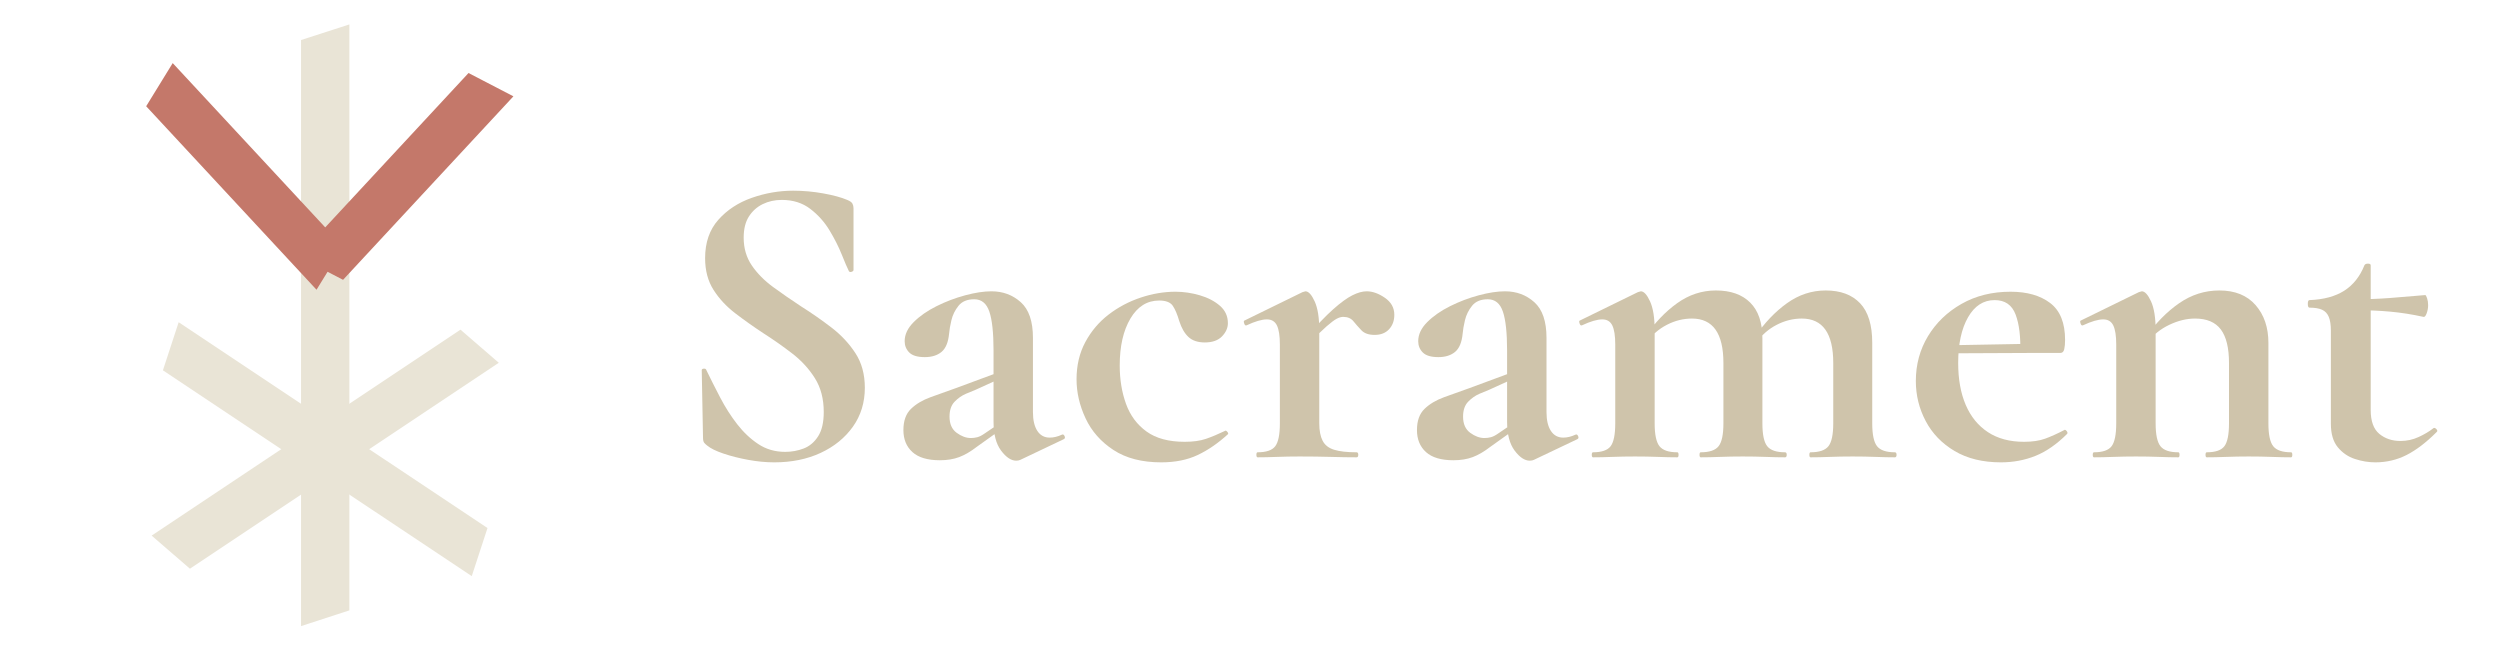
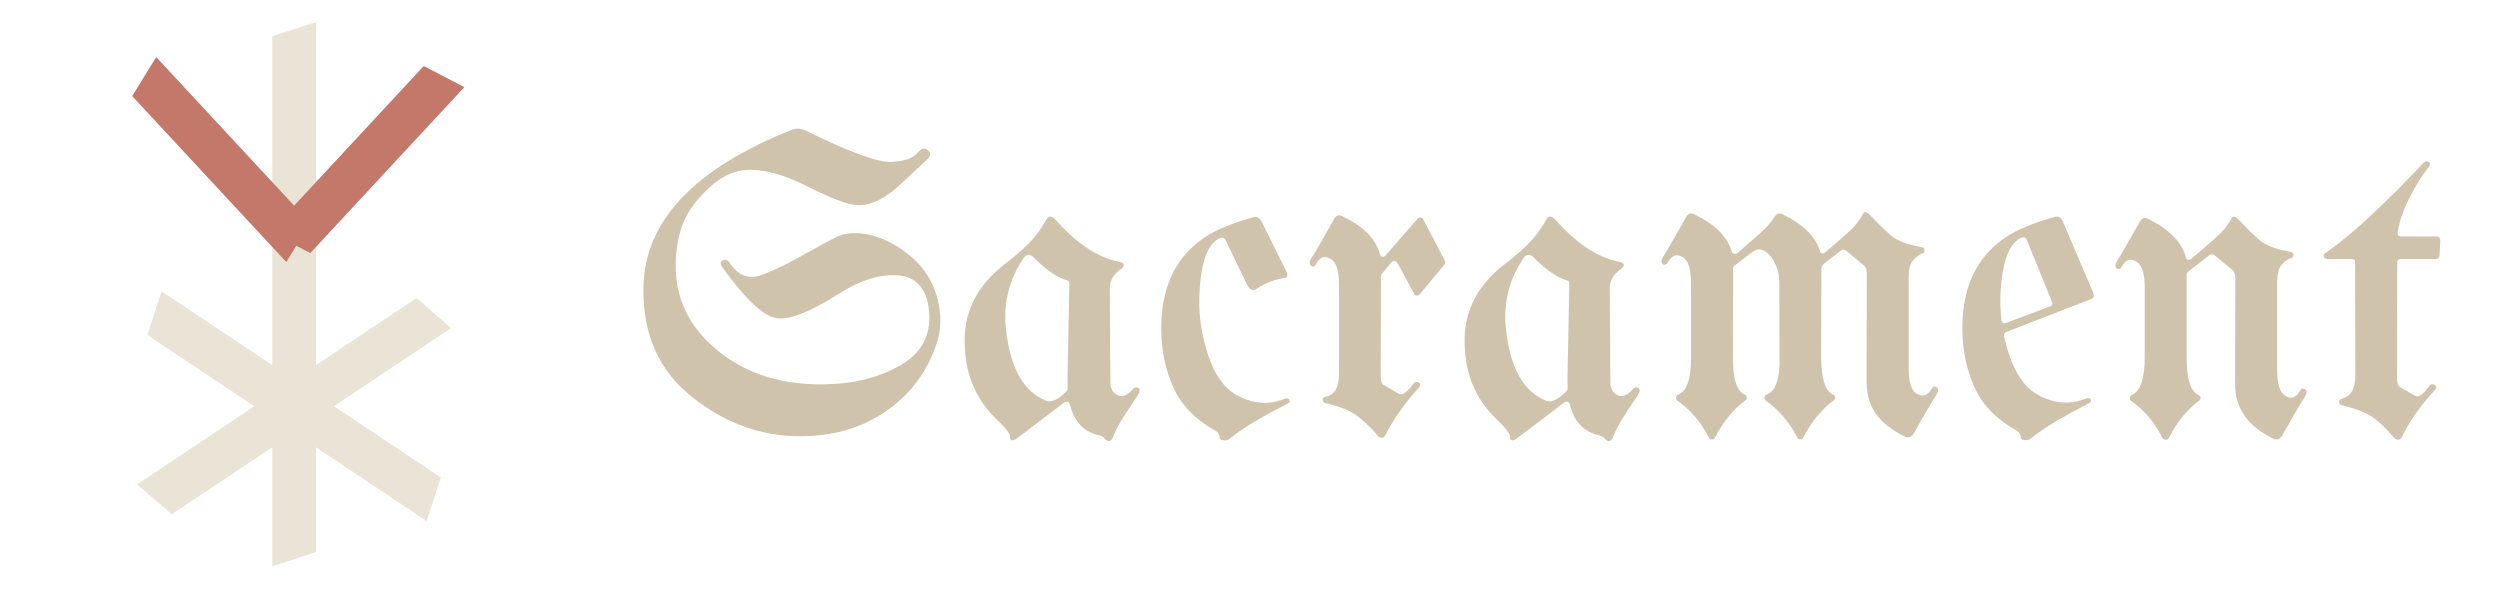
- <svg xmlns="http://www.w3.org/2000/svg" viewBox="0 0 246 64" width="246" height="64" role="img">
+ <svg xmlns="http://www.w3.org/2000/svg" viewBox="0 0 272 64" width="272" height="64" role="img">
  <g transform="translate(32 32) scale(1.22) translate(-32 -32)">
    <polygon points="30.05,9.00 30.05,56.27 33.95,55.00 33.95,7.74" fill="#e9e4d6" />
    <polygon points="33.44,25.66 19.70,10.86 17.56,14.34 31.30,29.14" fill="#c4786a" />
    <polygon points="33.44,28.34 47.18,13.54 43.56,11.66 29.82,26.46" fill="#c4786a" />
    <polygon points="18.91,35.64 43.82,52.24 45.09,48.36 20.18,31.76" fill="#e9e4d6" />
    <polygon points="42.91,32.36 18.00,48.97 21.09,51.64 46.00,35.03" fill="#e9e4d6" />
  </g>
-   <g transform="translate(66.000 45.000) scale(0.041252 -0.041252)" fill="#cfc4ab">
-     <path d="M174 524Q174 486 193.5 457.5Q213 429 244.5 406.0Q276 383 311 360Q349 336 383.5 309.5Q418 283 440.5 248.5Q463 214 463 166Q463 113 434.5 73.0Q406 33 357.5 10.5Q309 -12 247 -12Q217 -12 184.5 -6.0Q152 0 125.5 9.0Q99 18 87 28Q83 31 80.0 34.5Q77 38 77 47L74 206Q73 211 78.5 211.5Q84 212 85 208Q100 177 118.0 142.5Q136 108 158.5 79.0Q181 50 209.0 31.5Q237 13 273 13Q296 13 317.0 21.0Q338 29 351.5 50.0Q365 71 365 108Q365 155 344.0 188.5Q323 222 290.0 247.5Q257 273 221 296Q186 319 154.0 343.5Q122 368 102.0 399.5Q82 431 82 475Q82 531 113.5 566.5Q145 602 193.5 619.0Q242 636 292 636Q328 636 364.0 629.5Q400 623 421 614Q431 610 433.5 605.0Q436 600 436 594V447Q436 444 431.5 442.5Q427 441 425 444Q419 456 408.0 483.5Q397 511 379.0 541.0Q361 571 333.0 592.5Q305 614 265 614Q240 614 219.5 604.0Q199 594 186.5 574.5Q174 555 174 524Z" transform="translate(0 0)" />
-     <path d="M319 -6Q315 -8 309 -8Q291 -8 273.0 16.0Q255 40 255 85V255Q255 318 245.0 347.5Q235 377 209 377Q184 377 171.5 361.5Q159 346 154.5 327.0Q150 308 149 295Q146 264 131.0 251.5Q116 239 91 239Q65 239 54.0 250.0Q43 261 43 277Q43 301 64.5 322.5Q86 344 119.0 360.5Q152 377 187.5 386.5Q223 396 250 396Q291 396 320.0 370.0Q349 344 349 285V108Q349 79 359.5 63.0Q370 47 389 47Q403 47 418 54Q422 56 424.5 50.5Q427 45 422 43ZM127 -7Q83 -7 61.5 12.5Q40 32 40 65Q40 98 58.0 115.5Q76 133 105.0 143.5Q134 154 165 165L265 202L269 187L212 161Q204 158 189.0 151.5Q174 145 162.0 132.5Q150 120 150 97Q150 71 167.0 58.5Q184 46 201 46Q209 46 216.5 48.0Q224 50 234 57L284 91L285 75L215 25Q193 8 173.0 0.5Q153 -7 127 -7Z" transform="translate(515 0)" />
-     <path d="M234 -12Q165 -12 120.0 17.5Q75 47 53.5 93.0Q32 139 32 186Q32 236 53.0 275.0Q74 314 108.5 340.5Q143 367 185.0 381.0Q227 395 268 395Q297 395 326.0 386.5Q355 378 374.0 361.5Q393 345 393 320Q393 303 379.0 288.5Q365 274 338 274Q313 274 299.0 287.0Q285 300 277 325Q270 349 261.5 361.5Q253 374 229 374Q186 374 160.5 331.0Q135 288 135 219Q135 169 150.0 127.5Q165 86 199.0 61.5Q233 37 290 37Q320 37 340.5 44.0Q361 51 386 63Q388 65 391.5 61.0Q395 57 393 55Q358 23 321.0 5.5Q284 -12 234 -12Z" transform="translate(936 0)" />
-     <path d="M161 271 153 284Q192 329 219.0 353.0Q246 377 265.0 386.5Q284 396 299 396Q320 396 342.5 380.5Q365 365 365 340Q365 319 352.5 305.5Q340 292 318 292Q297 292 286.5 303.0Q276 314 267.5 324.5Q259 335 243 335Q236 335 227.5 330.5Q219 326 203.5 312.5Q188 299 161 271ZM39 0Q36 0 36.0 6.0Q36 12 39 12Q70 12 81.0 26.5Q92 41 92 81V269Q92 300 85.0 314.5Q78 329 61 329Q52 329 40.0 325.5Q28 322 13 315Q9 313 7.0 319.0Q5 325 7 326L146 394Q152 396 153 396Q164 396 175.0 372.0Q186 348 186 303V81Q186 55 194.0 39.5Q202 24 221.5 18.0Q241 12 275 12Q279 12 279.0 6.0Q279 0 275 0Q248 0 213.5 1.0Q179 2 139 2Q111 2 85.0 1.0Q59 0 39 0Z" transform="translate(1361 0)" />
-     <path d="M319 -6Q315 -8 309 -8Q291 -8 273.0 16.0Q255 40 255 85V255Q255 318 245.0 347.5Q235 377 209 377Q184 377 171.5 361.5Q159 346 154.5 327.0Q150 308 149 295Q146 264 131.0 251.5Q116 239 91 239Q65 239 54.0 250.0Q43 261 43 277Q43 301 64.5 322.5Q86 344 119.0 360.5Q152 377 187.5 386.5Q223 396 250 396Q291 396 320.0 370.0Q349 344 349 285V108Q349 79 359.5 63.0Q370 47 389 47Q403 47 418 54Q422 56 424.5 50.5Q427 45 422 43ZM127 -7Q83 -7 61.5 12.5Q40 32 40 65Q40 98 58.0 115.5Q76 133 105.0 143.5Q134 154 165 165L265 202L269 187L212 161Q204 158 189.0 151.5Q174 145 162.0 132.5Q150 120 150 97Q150 71 167.0 58.5Q184 46 201 46Q209 46 216.5 48.0Q224 50 234 57L284 91L285 75L215 25Q193 8 173.0 0.5Q153 -7 127 -7Z" transform="translate(1740 0)" />
-     <path d="M558 0Q555 0 555.0 6.0Q555 12 558 12Q589 12 600.5 26.5Q612 41 612 81V225Q612 331 537 331Q506 331 477.0 316.0Q448 301 430 275L425 287Q459 337 501.5 367.5Q544 398 594 398Q647 398 676.0 367.5Q705 337 705 273V81Q705 41 716.5 26.5Q728 12 759 12Q763 12 763.0 6.0Q763 0 759 0Q739 0 713.0 1.0Q687 2 658 2Q630 2 604.0 1.0Q578 0 558 0ZM296 0Q293 0 293.0 6.0Q293 12 296 12Q327 12 338.5 26.5Q350 41 350 81V225Q350 331 275 331Q244 331 215.0 316.0Q186 301 168 275L163 287Q197 337 239.5 367.5Q282 398 332 398Q385 398 414.0 369.0Q443 340 443 284V81Q443 41 454.5 26.5Q466 12 497 12Q501 12 501.0 6.0Q501 0 497 0Q477 0 451.0 1.0Q425 2 396 2Q368 2 342.0 1.0Q316 0 296 0ZM39 0Q36 0 36.0 6.0Q36 12 39 12Q70 12 81.0 26.5Q92 41 92 81V269Q92 300 85.0 314.5Q78 329 61 329Q52 329 40.0 325.5Q28 322 13 315Q9 313 7.0 319.0Q5 325 7 326L146 394Q152 396 153 396Q164 396 175.0 372.0Q186 348 186 303V81Q186 41 197.5 26.5Q209 12 240 12Q243 12 243.0 6.0Q243 0 240 0Q220 0 194.0 1.0Q168 2 139 2Q111 2 85.0 1.0Q59 0 39 0Z" transform="translate(2161 0)" />
-     <path d="M235 -12Q170 -12 124.5 15.0Q79 42 55.5 86.5Q32 131 32 182Q32 241 61.0 289.0Q90 337 141.0 366.0Q192 395 258 395Q317 395 352.5 368.0Q388 341 388 280Q388 267 386.0 258.0Q384 249 377 249H281Q283 306 270.0 340.5Q257 375 220 375Q180 375 156.5 334.0Q133 293 133 225Q133 167 151.0 125.0Q169 83 204.0 60.0Q239 37 290 37Q320 37 340.5 44.5Q361 52 386 65Q388 67 391.5 63.0Q395 59 393 56Q356 19 317.5 3.5Q279 -12 235 -12ZM98 248 97 267 316 271V249Z" transform="translate(2938 0)" />
-     <path d="M308 0Q305 0 305.0 6.0Q305 12 308 12Q339 12 350.0 26.5Q361 41 361 81V225Q361 279 341.5 305.0Q322 331 280 331Q250 331 218.5 316.0Q187 301 168 275L163 287Q198 337 242.0 367.5Q286 398 338 398Q394 398 424.5 363.0Q455 328 455 273V81Q455 41 466.5 26.5Q478 12 509 12Q512 12 512.0 6.0Q512 0 509 0Q489 0 463.0 1.0Q437 2 408 2Q380 2 354.0 1.0Q328 0 308 0ZM39 0Q36 0 36.0 6.0Q36 12 39 12Q70 12 81.0 26.5Q92 41 92 81V269Q92 300 85.0 314.5Q78 329 61 329Q52 329 40.0 325.5Q28 322 13 315Q9 313 7.0 319.0Q5 325 7 326L146 394Q152 396 153 396Q164 396 175.0 372.0Q186 348 186 303V81Q186 41 197.5 26.5Q209 12 240 12Q243 12 243.0 6.0Q243 0 240 0Q220 0 194.0 1.0Q168 2 139 2Q111 2 85.0 1.0Q59 0 39 0Z" transform="translate(3356 0)" />
-     <path d="M184 -12Q160 -12 135.5 -4.0Q111 4 94.5 24.0Q78 44 78 80V302Q78 323 73.0 335.0Q68 347 57.0 352.0Q46 357 27 357Q23 357 23.0 366.0Q23 375 27 375Q78 377 110.0 397.5Q142 418 158 458Q160 462 166.5 462.0Q173 462 173 458V113Q173 73 193.5 56.0Q214 39 244 39Q267 39 287.5 48.5Q308 58 322 69Q325 72 329.5 67.5Q334 63 330 60Q293 23 258.5 5.5Q224 -12 184 -12ZM299 335Q258 344 219.5 347.5Q181 351 138 351V377Q179 377 218.5 380.0Q258 383 303 387Q305 387 307.5 379.5Q310 372 310 363Q310 353 306.5 343.5Q303 334 299 335Z" transform="translate(3882 0)" />
+   <g transform="translate(68.740 46.951) scale(0.022552 -0.022552)" fill="#cfc4ab">
+     <path d="M1382 1348Q1405 1376 1428.5 1357.5Q1452 1339 1425 1313Q1349 1241 1298.5 1194.5Q1248 1148 1205 1124Q1127 1079 1052.5 1097.5Q978 1116 842 1185Q700 1257 584.0 1262.5Q468 1268 367 1171Q268 1076 238.5 980.5Q209 885 212 783Q219 543 425.5 381.5Q632 220 936 228Q1149 232 1303.0 324.0Q1457 416 1432 599Q1411 744 1282.0 753.5Q1153 763 996 663Q790 532 697.0 547.0Q604 562 439 789Q419 815 438.0 826.0Q457 837 475 810Q535 721 629.5 756.5Q724 792 838 858Q915 901 983.0 936.5Q1051 972 1156 947Q1256 922 1351.5 840.0Q1447 758 1477 632Q1502 522 1473.0 432.0Q1444 342 1396 270Q1307 135 1156.5 56.0Q1006 -23 813 -23Q528 -23 289.0 168.0Q50 359 56 696Q64 1173 770 1455Q804 1469 841 1451Q1151 1298 1249.5 1301.0Q1348 1304 1382 1348Z" transform="translate(0 0)" />
+     <path d="M534 141Q483 102 422.0 55.5Q361 9 309 -30Q291 -44 280.5 -42.0Q270 -40 272 -24Q272 -3 210 56Q47 209 53 454Q59 664 248 809Q306 853 356.5 902.0Q407 951 446 1021Q462 1052 490 1023Q642 851 794 820Q842 811 804 782Q757 748 753 698V696L756 239Q756 193 789.5 176.0Q823 159 862 202Q877 219 890.5 210.5Q904 202 891 180Q855 126 821.5 74.0Q788 22 765 -34L764 -35Q750 -58 730 -35Q719 -23 704 -19Q590 6 560 132Q558 138 550 144Q541 145 534 141ZM545 730Q483 747 400 826Q360 874 336 835Q230 677 253 486Q285 213 445 149Q446 149 447 148Q488 135 546 197Q550 203 550 208Q549 223 549 255L558 714Q558 726 545 730Z" transform="translate(1553 0)" />
+     <path d="M340 -29Q338 -5 314.5 7.0Q291 19 275 31Q160 109 112.5 221.5Q65 334 59 460Q47 745 213 894Q272 947 349.0 980.5Q426 1014 507 1035Q529 1039 544 1010L661 774Q675 745 654 741Q580 730 519 689Q491 671 473 707L369 923Q359 944 333 929Q267 890 249.0 743.0Q231 596 257 473Q304 242 420.0 177.0Q536 112 652 157Q667 164 675 155Q683 142 670 136Q589 95 515.5 52.0Q442 9 384 -38Q375 -44 357.5 -42.0Q340 -40 340 -29Z" transform="translate(2496 0)" />
+     <path d="M392 750 391 265Q391 233 407 224L479 182Q502 168 549 231Q559 244 574.0 236.5Q589 229 574 211Q469 94 413 -19Q396 -42 376 -19Q320 46 271.5 80.0Q223 114 129 136Q111 141 111.0 152.0Q111 163 124 168Q191 179 190 283V706Q190 808 152 831Q108 860 80 810Q69 789 55.0 800.0Q41 811 56 835Q85 881 111.5 929.0Q138 977 166 1025Q183 1055 211 1036Q358 965 387 856Q390 846 399.0 843.5Q408 841 415 850L569 1027Q575 1033 583.0 1032.5Q591 1032 596 1024L701 823Q705 814 699 806L579 662Q572 655 563.5 656.0Q555 657 552 665L471 815Q467 821 458.5 822.5Q450 824 443 817L396 760Q392 756 392 750Z" transform="translate(3222 0)" />
+     <path d="M534 141Q483 102 422.0 55.5Q361 9 309 -30Q291 -44 280.5 -42.0Q270 -40 272 -24Q272 -3 210 56Q47 209 53 454Q59 664 248 809Q306 853 356.5 902.0Q407 951 446 1021Q462 1052 490 1023Q642 851 794 820Q842 811 804 782Q757 748 753 698V696L756 239Q756 193 789.5 176.0Q823 159 862 202Q877 219 890.5 210.5Q904 202 891 180Q855 126 821.5 74.0Q788 22 765 -34L764 -35Q750 -58 730 -35Q719 -23 704 -19Q590 6 560 132Q558 138 550 144Q541 145 534 141ZM545 730Q483 747 400 826Q360 874 336 835Q230 677 253 486Q285 213 445 149Q446 149 447 148Q488 135 546 197Q550 203 550 208Q549 223 549 255L558 714Q558 726 545 730Z" transform="translate(3965 0)" />
+     <path d="M405 786 404 362Q403 199 464 177Q471 171 471.0 163.0Q471 155 464 150Q376 85 318 -29Q312 -38 302.5 -38.0Q293 -38 288 -29Q230 84 136 149Q130 155 130.0 163.0Q130 171 137 177Q204 199 202 362V715Q202 817 164 840Q120 869 92 819Q81 798 66.5 807.5Q52 817 68 844Q97 890 123.5 938.0Q150 986 178 1034Q194 1063 223 1046L224 1045Q368 974 398 869Q401 859 409 858Q417 855 425 860Q474 902 528.5 950.5Q583 999 604 1034Q620 1062 648 1046Q792 975 823 873Q827 859 835.0 859.0Q843 859 849 865Q903 909 955.5 956.5Q1008 1004 1029 1046Q1040 1072 1065 1045Q1125 982 1168.0 945.0Q1211 908 1313 890Q1328 887 1329 877Q1329 860 1318 859Q1292 849 1272.0 824.5Q1252 800 1252 743V308Q1252 206 1290 183Q1334 157 1362 205Q1372 224 1386.5 213.5Q1401 203 1387 179Q1357 132 1330.0 84.5Q1303 37 1276 -10Q1258 -38 1231 -23Q1140 21 1094.5 85.0Q1049 149 1049 238L1050 762Q1050 792 1034 803L950 873Q938 881 926 874Q861 824 846.0 811.5Q831 799 831 784L830 362Q830 198 891 177Q898 170 898.0 163.5Q898 157 891 150Q803 87 744 -29Q738 -38 728.0 -38.0Q718 -38 715 -29Q658 82 563 149Q556 154 556.0 162.0Q556 170 563 177Q634 199 629 362L628 715Q628 789 590 840Q543 902 495 864L411 800L407 794Z" transform="translate(4908 0)" />
+     <path d="M340 -28Q338 -4 314.5 8.0Q291 20 275 32Q160 110 112.5 222.5Q65 335 59 461Q47 746 213 895Q272 948 349.0 981.5Q426 1015 507 1036Q532 1041 544 1011L688 673Q698 646 681 639H679L269 480Q257 474 259 461Q308 239 423.0 176.5Q538 114 652 158Q672 167 677.5 155.0Q683 143 670 137Q589 96 515.5 53.0Q442 10 384 -37Q375 -43 357.5 -41.0Q340 -39 340 -28ZM247 537Q248 529 254.0 524.5Q260 520 269 524L482 604Q497 610 491 625L369 924Q360 946 333 930Q275 896 254.0 775.0Q233 654 247 537Z" transform="translate(6361 0)" />
+     <path d="M399 361Q398 200 459 175Q466 170 466.0 161.5Q466 153 459 149Q369 81 313 -32Q307 -40 298.0 -40.0Q289 -40 283 -32Q227 81 131 148Q125 152 125.0 161.0Q125 170 132 175Q197 200 197 361V693Q197 795 159 818Q115 847 87 797Q76 776 62.0 787.0Q48 798 63 822Q92 868 118.5 916.0Q145 964 173 1012Q189 1041 218 1024L219 1023Q366 949 395 842Q397 831 405.0 829.0Q413 827 421 833Q476 879 534.0 930.0Q592 981 613 1024Q624 1050 649 1023Q709 960 751.5 923.0Q794 886 896 868Q914 864 914.5 852.5Q915 841 902 837Q876 827 856.0 802.5Q836 778 836 721V298Q836 196 874 173Q918 146 945 195Q956 214 970.5 203.5Q985 193 970 169Q940 122 913.5 74.5Q887 27 860 -20Q842 -48 815 -33Q633 55 633 228L634 740Q634 770 619 779H618V781L533 851Q522 859 510 852L406 771Q399 766 399 759Z" transform="translate(7102 0)" />
+     <path d="M383 815 382 255Q382 224 397 214L469 173Q490 155 539 221Q548 234 563.5 225.0Q579 216 565 201Q458 84 404 -29Q387 -50 367 -29Q311 37 263.0 70.0Q215 103 120 126Q104 129 103.0 141.0Q102 153 115 158Q182 174 181 273L180 814Q181 832 165 832H47Q33 832 29 843Q25 854 38 862Q158 947 282.5 1067.0Q407 1187 509 1295Q522 1309 534.5 1300.5Q547 1292 535 1276Q489 1219 442.5 1128.0Q396 1037 386 962Q384 952 387 947Q393 941 401 941H574Q581 941 586 936Q591 929 591 923L587 848Q585 832 570 832H397Q383 832 383 815Z" transform="translate(8134 0)" />
  </g>
</svg>
